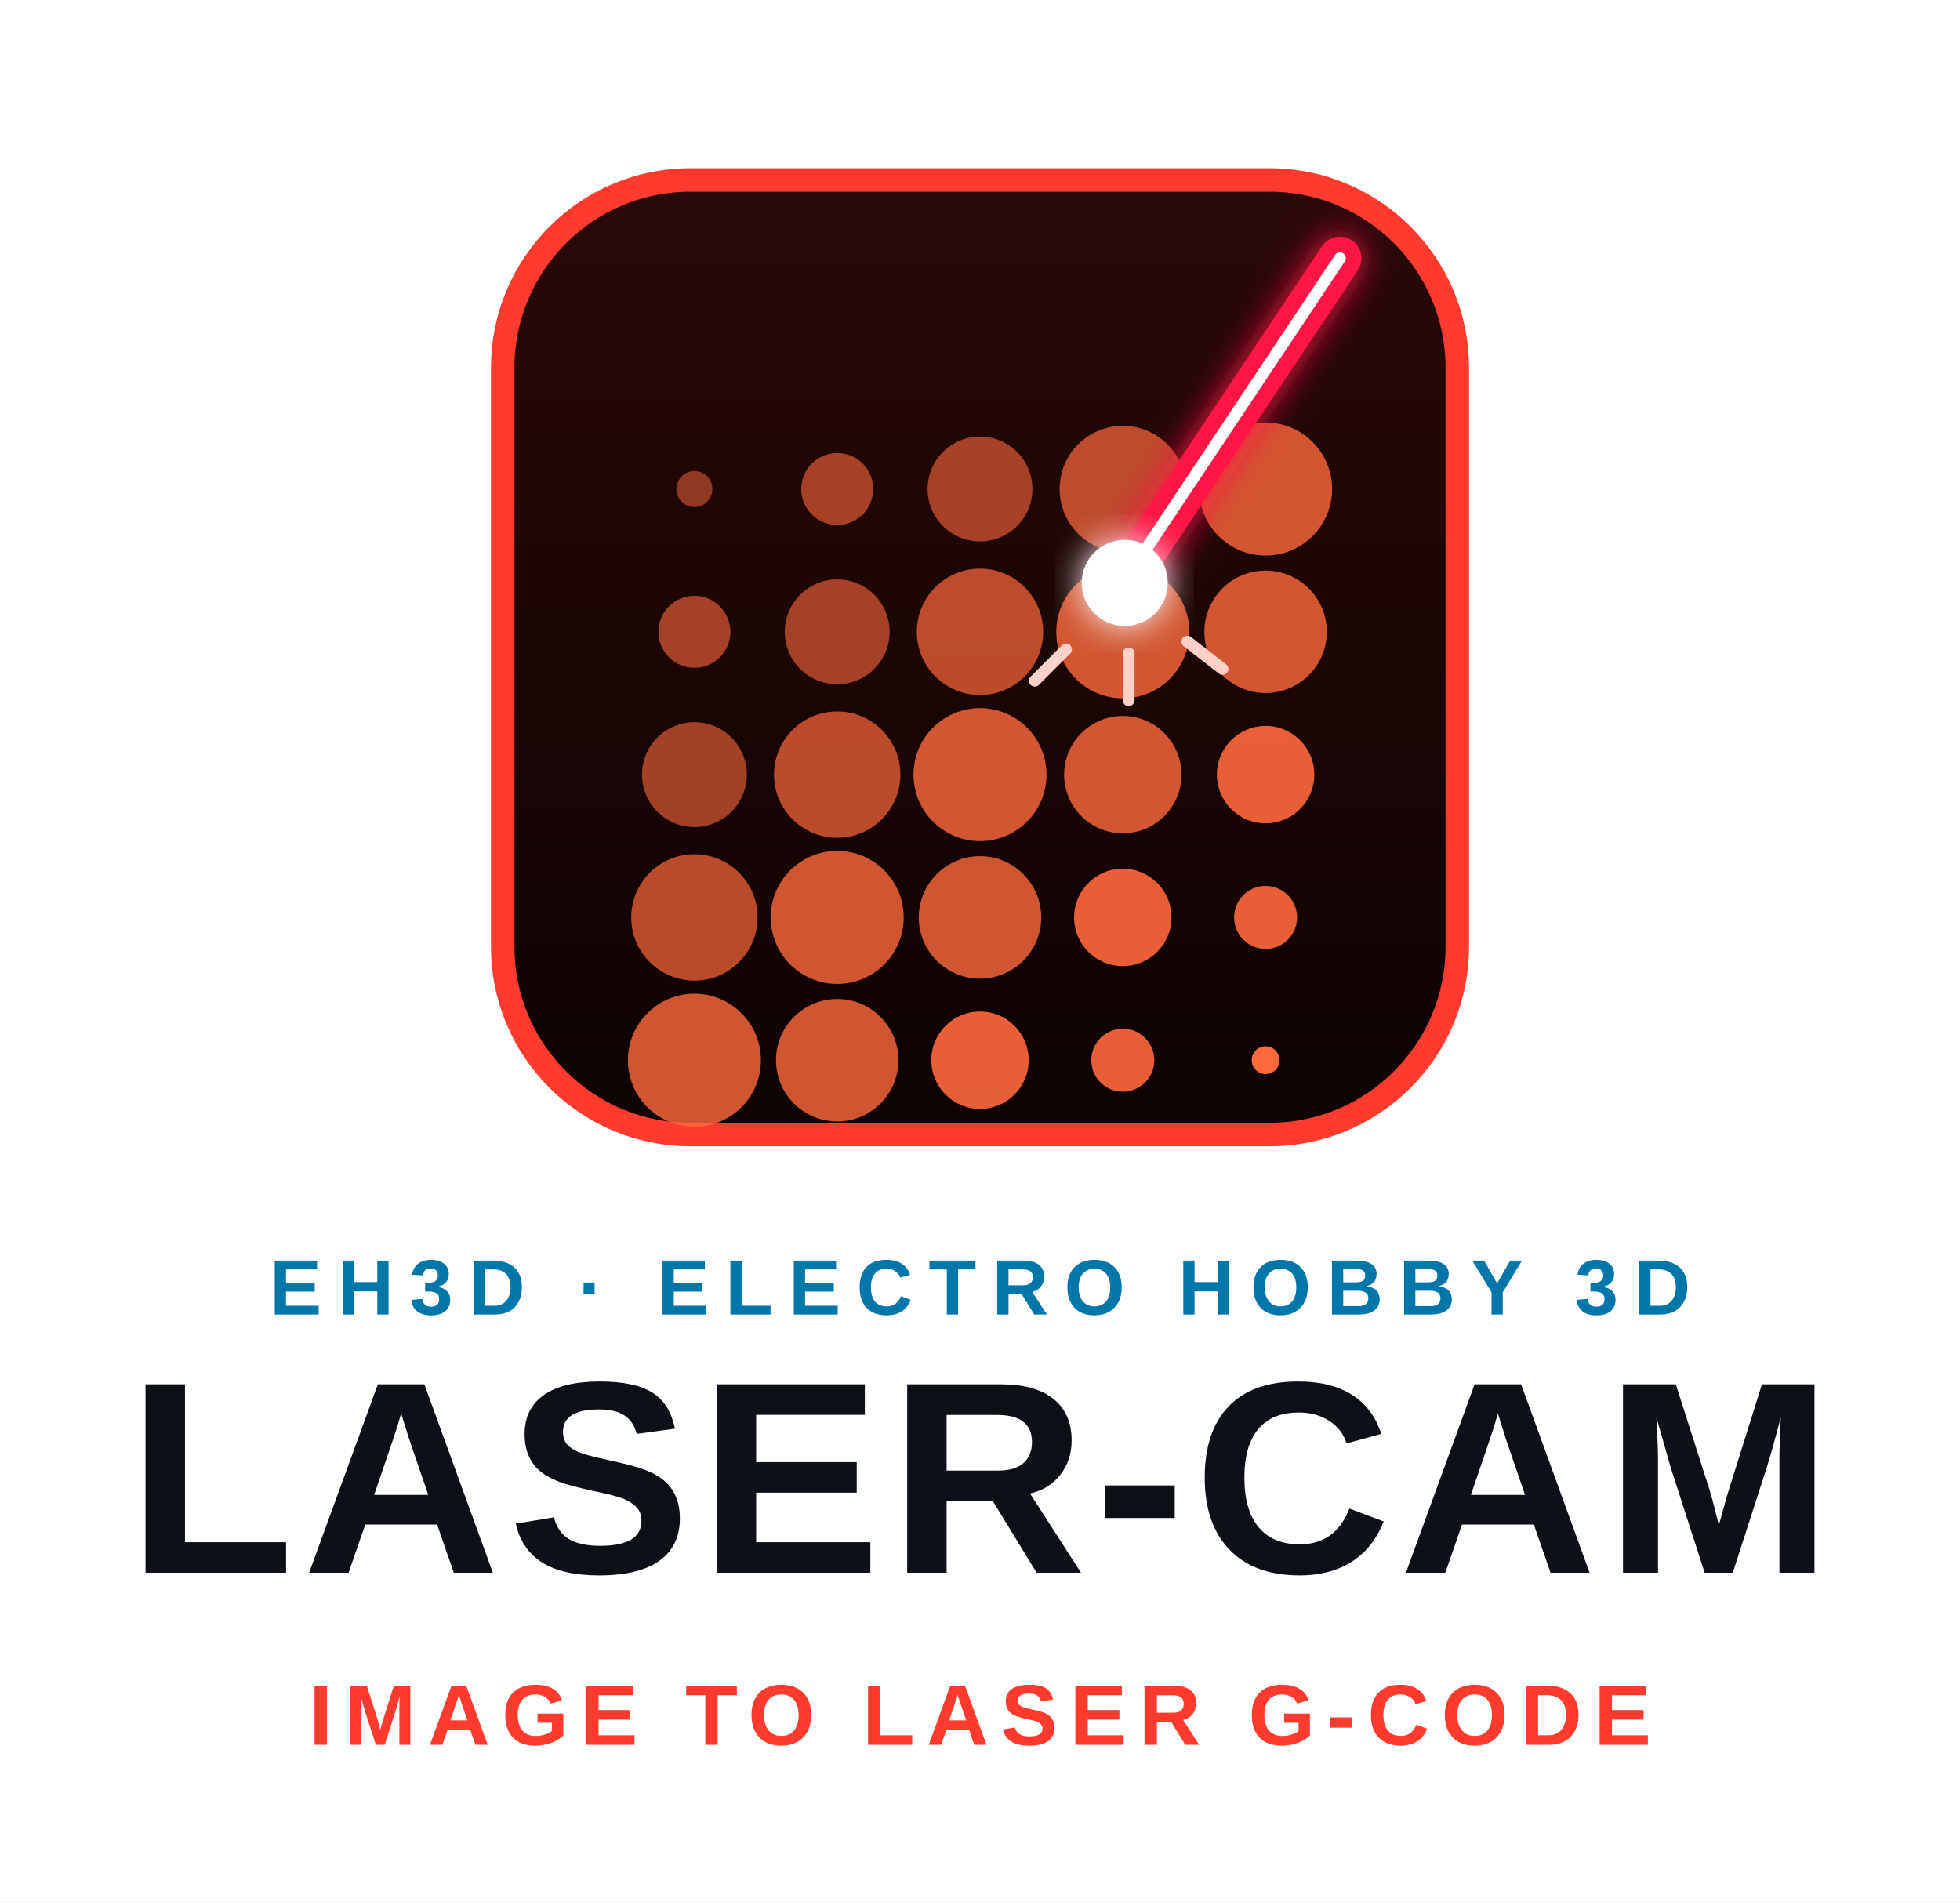
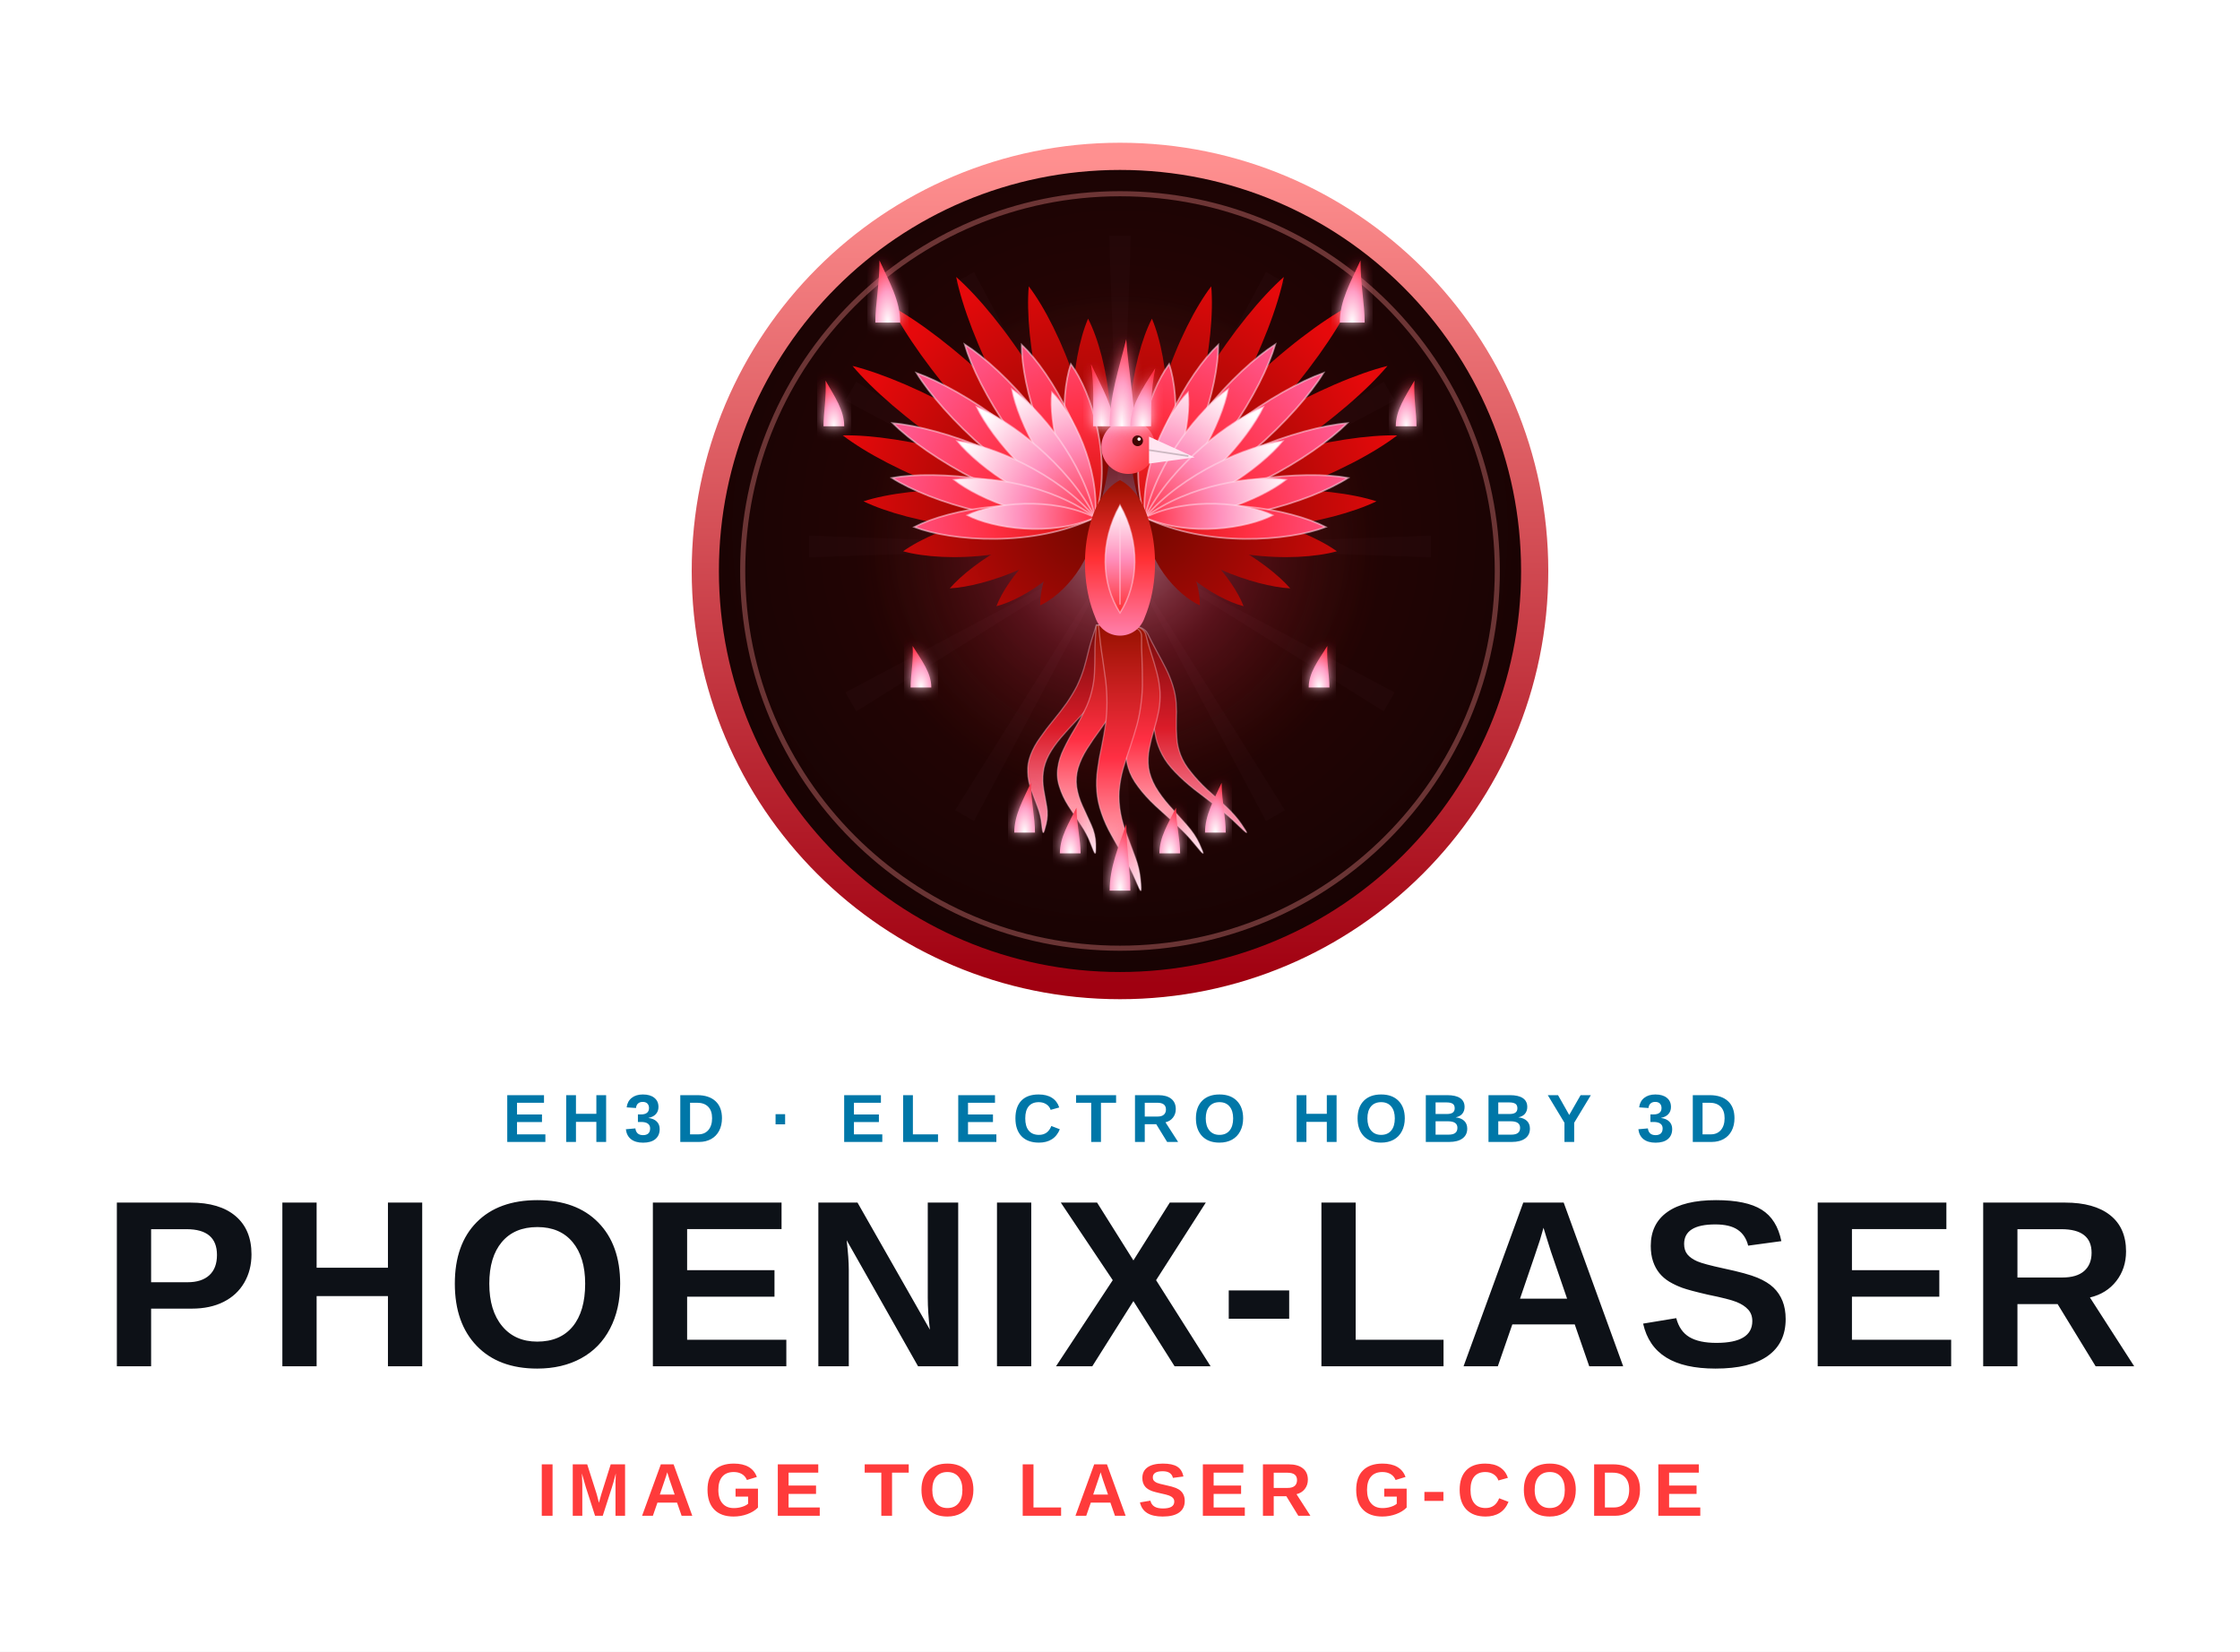
- <svg xmlns="http://www.w3.org/2000/svg" viewBox="0 0 501 486" width="501" height="486" role="img" aria-label="EH3D-LASER-CAM logo">
+ <svg xmlns="http://www.w3.org/2000/svg" viewBox="0 0 659 486" width="659" height="486" role="img" aria-label="EH3D-PHOENIX-LASER logo">
  <defs>
-     <linearGradient id="bg" x1="0" y1="0" x2="0" y2="1">
-       <stop offset="0" stop-color="#2a0808" />
-       <stop offset="1" stop-color="#0e0303" />
+     <radialGradient id="red_glow" cx="0.5" cy="0.5" r="0.5">
+       <stop offset="0" stop-color="#FFBFDB" stop-opacity="0.55" />
+       <stop offset="0.45" stop-color="#FF3F66" stop-opacity="0.22" />
+       <stop offset="1" stop-color="#971100" stop-opacity="0" />
+     </radialGradient>
+     <radialGradient id="red_back" gradientUnits="userSpaceOnUse" cx="12" cy="-34" r="125">
+       <stop offset="0" stop-color="#720800" />
+       <stop offset="1" stop-color="#E6090B" />
+     </radialGradient>
+     <radialGradient id="red_mid" gradientUnits="userSpaceOnUse" cx="12" cy="-34" r="100">
+       <stop offset="0" stop-color="#D50C05" />
+       <stop offset="0.5" stop-color="#FF2F43" />
+       <stop offset="1" stop-color="#FF588E" />
+     </radialGradient>
+     <radialGradient id="red_front" gradientUnits="userSpaceOnUse" cx="12" cy="-34" r="72">
+       <stop offset="0" stop-color="#FF2F43" />
+       <stop offset="0.5" stop-color="#FF8FBC" />
+       <stop offset="1" stop-color="#FFFFFF" />
+     </radialGradient>
+     <linearGradient id="red_body" x1="0" y1="0" x2="0" y2="1">
+       <stop offset="0" stop-color="#971100" />
+       <stop offset="0.5" stop-color="#FF2F32" />
+       <stop offset="1" stop-color="#FF7FAB" />
+     </linearGradient>
+     <linearGradient id="red_chest" x1="0" y1="0" x2="0" y2="1">
+       <stop offset="0" stop-color="#FFFFFF" />
+       <stop offset="0.5" stop-color="#FF8FBC" />
+       <stop offset="1" stop-color="#FF2F32" />
+     </linearGradient>
+     <linearGradient id="red_head" x1="0" y1="0" x2="1" y2="1">
+       <stop offset="0" stop-color="#FF8FBC" />
+       <stop offset="1" stop-color="#FF2F32" />
+     </linearGradient>
+     <linearGradient id="red_tailA" x1="0" y1="0" x2="0" y2="1">
+       <stop offset="0" stop-color="#720A0A" />
+       <stop offset="0.5" stop-color="#DB1C29" />
+       <stop offset="1" stop-color="#FF9FBA" />
+     </linearGradient>
+     <linearGradient id="red_tailB" x1="0" y1="0" x2="0" y2="1">
+       <stop offset="0" stop-color="#971100" />
+       <stop offset="0.5" stop-color="#FF2F43" />
+       <stop offset="1" stop-color="#FFE6F2" />
+     </linearGradient>
+     <radialGradient id="red_fl" cx="0.5" cy="1" r="1">
+       <stop offset="0" stop-color="#FFFFFF" />
+       <stop offset="0.5" stop-color="#FF9FC6" />
+       <stop offset="1" stop-color="#FF2F43" />
+     </radialGradient>
+     <filter id="red_blur" x="-30%" y="-30%" width="160%" height="160%">
+       <feGaussianBlur stdDeviation="3" result="b" />
+       <feMerge>
+         <feMergeNode in="b" />
+         <feMergeNode in="SourceGraphic" />
+       </feMerge>
+     </filter>
+     <radialGradient id="bg" cx="0.5" cy="0.45" r="0.75">
+       <stop offset="0" stop-color="#300606" />
+       <stop offset="1" stop-color="#0e0202" />
+     </radialGradient>
+     <linearGradient id="ring" x1="0" y1="0" x2="0" y2="1">
+       <stop offset="0" stop-color="#FF9090" />
+       <stop offset="1" stop-color="#A00010" />
    </linearGradient>
    <filter id="glow" x="-30%" y="-30%" width="160%" height="160%">
      <feGaussianBlur stdDeviation="9" result="b" />
      <feMerge>
        <feMergeNode in="b" />
        <feMergeNode in="SourceGraphic" />
      </feMerge>
    </filter>
  </defs>
-   <rect width="501" height="486" fill="#FFFFFF" />
-   <g transform="translate(122.5,40) scale(0.5)">
-     <rect x="12" y="12" width="488" height="488" rx="96" fill="url(#bg)" stroke="#FF3B30" stroke-width="12" />
-     <circle cx="110" cy="170" r="9.2" fill="#FF6A3D" fill-opacity="0.5" />
-     <circle cx="110" cy="243" r="18.4" fill="#FF6A3D" fill-opacity="0.6" />
-     <circle cx="110" cy="316" r="26.8" fill="#FF6A3D" fill-opacity="0.6" />
-     <circle cx="110" cy="389" r="32.3" fill="#FF6A3D" fill-opacity="0.7" />
-     <circle cx="110" cy="462" r="34" fill="#FF6A3D" fill-opacity="0.8" />
-     <circle cx="183" cy="170" r="18.4" fill="#FF6A3D" fill-opacity="0.6" />
-     <circle cx="183" cy="243" r="26.8" fill="#FF6A3D" fill-opacity="0.6" />
-     <circle cx="183" cy="316" r="32.3" fill="#FF6A3D" fill-opacity="0.7" />
-     <circle cx="183" cy="389" r="34" fill="#FF6A3D" fill-opacity="0.8" />
-     <circle cx="183" cy="462" r="31.3" fill="#FF6A3D" fill-opacity="0.8" />
-     <circle cx="256" cy="170" r="26.8" fill="#FF6A3D" fill-opacity="0.6" />
-     <circle cx="256" cy="243" r="32.3" fill="#FF6A3D" fill-opacity="0.7" />
-     <circle cx="256" cy="316" r="34" fill="#FF6A3D" fill-opacity="0.8" />
-     <circle cx="256" cy="389" r="31.3" fill="#FF6A3D" fill-opacity="0.8" />
-     <circle cx="256" cy="462" r="24.9" fill="#FF6A3D" fill-opacity="0.9" />
-     <circle cx="329" cy="170" r="32.3" fill="#FF6A3D" fill-opacity="0.7" />
-     <circle cx="329" cy="243" r="34" fill="#FF6A3D" fill-opacity="0.8" />
-     <circle cx="329" cy="316" r="30" fill="#FF6A3D" fill-opacity="0.8" />
-     <circle cx="329" cy="389" r="24.9" fill="#FF6A3D" fill-opacity="0.9" />
-     <circle cx="329" cy="462" r="16.1" fill="#FF6A3D" fill-opacity="0.9" />
-     <circle cx="402" cy="170" r="34" fill="#FF6A3D" fill-opacity="0.8" />
-     <circle cx="402" cy="243" r="31.3" fill="#FF6A3D" fill-opacity="0.8" />
-     <circle cx="402" cy="316" r="24.9" fill="#FF6A3D" fill-opacity="0.9" />
-     <circle cx="402" cy="389" r="16.1" fill="#FF6A3D" fill-opacity="0.9" />
-     <circle cx="402" cy="462" r="7.1" fill="#FF6A3D" fill-opacity="1" />
-     <line x1="440" y1="52" x2="332" y2="214" stroke="#FF1744" stroke-width="22" stroke-linecap="round" filter="url(#glow)" />
-     <line x1="440" y1="52" x2="332" y2="214" stroke="#FFFFFF" stroke-width="6" stroke-linecap="round" />
-     <circle cx="330" cy="218" r="22" fill="#FFFFFF" filter="url(#glow)" />
-     <g stroke="#FFD0C8" stroke-width="6" stroke-linecap="round">
-       <line x1="300" y1="252" x2="284" y2="268" />
-       <line x1="332" y1="254" x2="332" y2="278" />
-       <line x1="362" y1="248" x2="380" y2="262" />
+   <rect width="659" height="486" fill="#FFFFFF" />
+   <g transform="translate(201.5,40) scale(0.5)">
+     <circle cx="256" cy="256" r="244" fill="url(#bg)" stroke="url(#ring)" stroke-width="16" />
+     <circle cx="256" cy="256" r="222" fill="none" stroke="#FF9090" stroke-opacity=".35" stroke-width="3" />
+     <g transform="translate(256,266) scale(1.22)">
+       <g id="red_bird">
+         <circle cx="0" cy="-20" r="125" fill="url(#red_glow)" />
+         <g transform="translate(0,-20)" fill="#FFBFDB" fill-opacity="0.02">
+           <path d="M0 0 L149.9 -5.2 L149.9 5.2Z" />
+           <path d="M0 0 L132.4 70.4 L127.2 79.5Z" />
+           <path d="M0 0 L79.5 127.2 L70.4 132.4Z" />
+           <path d="M0 0 L5.2 149.9 L-5.2 149.9Z" />
+           <path d="M0 0 L-70.4 132.4 L-79.5 127.2Z" />
+           <path d="M0 0 L-127.2 79.5 L-132.4 70.4Z" />
+           <path d="M0 0 L-149.9 5.2 L-149.9 -5.2Z" />
+           <path d="M0 0 L-132.4 -70.4 L-127.2 -79.5Z" />
+           <path d="M0 0 L-79.5 -127.2 L-70.4 -132.4Z" />
+           <path d="M0 0 L-5.2 -149.9 L5.2 -149.9Z" />
+           <path d="M0 0 L70.4 -132.4 L79.5 -127.2Z" />
+           <path d="M0 0 L127.2 -79.5 L132.4 -70.4Z" />
+         </g>
+         <g>
+           <g>
+             <path d="M12 -34 C31.7 -12.1 65.2 -0.7 82.1 0.2 C71 -12.6 41.4 -31.9 12 -34Z" fill="url(#red_back)" />
+             <path d="M12 -34 C21.3 -10.8 45.6 5.2 59.6 8.8 C54.5 -4.6 36 -27.2 12 -34Z" fill="url(#red_back)" />
+             <path d="M12 -34 C11.9 -13.3 27.6 3.4 38.5 8.4 C38.8 -3.6 30.6 -25 12 -34Z" fill="url(#red_back)" />
+             <path d="M12 -34 C28.2 -67.1 23.7 -110.4 15.4 -129.9 C5.7 -111.1 -1.8 -68.1 12 -34Z" fill="url(#red_back)" />
+             <path d="M12 -34 C37.6 -68.9 46.2 -120.7 44 -145.5 C28.9 -125.7 8.8 -77.2 12 -34Z" fill="url(#red_back)" />
+             <path d="M12 -34 C48.4 -67.1 73.4 -122.3 79 -150 C57.8 -131.3 22.5 -82.1 12 -34Z" fill="url(#red_back)" />
+             <path d="M12 -34 C57.3 -59.3 97.4 -109.5 110.6 -136.1 C84.4 -122 35.7 -80.2 12 -34Z" fill="url(#red_back)" />
+             <path d="M12 -34 C60.9 -46.9 110.4 -84.9 129 -107.1 C100.9 -100.1 45 -72.3 12 -34Z" fill="url(#red_back)" />
+             <path d="M12 -34 C59.2 -33.6 112.2 -57.1 133.7 -73.6 C106.6 -74.2 50 -62.1 12 -34Z" fill="url(#red_back)" />
+             <path d="M12 -34 C52.2 -21.8 102 -31.3 123.7 -41.8 C100.8 -49.2 50.1 -51.7 12 -34Z" fill="url(#red_back)" />
+             <path d="M12 -34 C41.8 -13.5 84.5 -12.1 104.6 -17.7 C87.6 -29.8 47 -43.1 12 -34Z" fill="url(#red_back)" />
+             <path d="M12 -34 C28.9 -57.9 29.1 -91.9 23.7 -108 C13.7 -94.4 3.3 -61.9 12 -34Z" fill="url(#red_mid)" stroke="#FFD8E8" stroke-opacity="0.55" stroke-width="0.8" />
+             <path d="M12 -34 C36.3 -58.1 47.5 -97.6 47.4 -117.3 C33.1 -103.7 12.4 -68.2 12 -34Z" fill="url(#red_mid)" stroke="#FFD8E8" stroke-opacity="0.55" stroke-width="0.8" />
+             <path d="M12 -34 C44.4 -55.4 68.6 -96.1 74.9 -117.5 C56.1 -105.5 23.6 -71 12 -34Z" fill="url(#red_mid)" stroke="#FFD8E8" stroke-opacity="0.55" stroke-width="0.8" />
+             <path d="M12 -34 C50.3 -48.3 85.8 -83.7 98.1 -103.7 C76 -95.8 33.9 -68.5 12 -34Z" fill="url(#red_mid)" stroke="#FFD8E8" stroke-opacity="0.55" stroke-width="0.8" />
+             <path d="M12 -34 C51.6 -38.1 93.3 -63.3 109.6 -79.5 C86.7 -77.5 40.7 -61.7 12 -34Z" fill="url(#red_mid)" stroke="#FFD8E8" stroke-opacity="0.55" stroke-width="0.8" />
+             <path d="M12 -34 C48.8 -27.9 91.9 -41.6 110 -53.1 C88.9 -56.9 43.8 -53.4 12 -34Z" fill="url(#red_mid)" stroke="#FFD8E8" stroke-opacity="0.55" stroke-width="0.8" />
+             <path d="M12 -34 C41.9 -19.4 81.4 -22.6 99.2 -29.4 C82.2 -38.1 43.2 -45.4 12 -34Z" fill="url(#red_mid)" stroke="#FFD8E8" stroke-opacity="0.55" stroke-width="0.8" />
+             <path d="M12 -34 C28.7 -51.9 34.3 -80.3 32.8 -94.3 C22.9 -84.2 9.8 -58.4 12 -34Z" fill="url(#red_front)" stroke="#FFD8E8" stroke-opacity="0.55" stroke-width="0.8" />
+             <path d="M12 -34 C34.4 -50.2 49.1 -80.2 52.1 -95.8 C39.1 -86.7 17.7 -61.1 12 -34Z" fill="url(#red_front)" stroke="#FFD8E8" stroke-opacity="0.55" stroke-width="0.8" />
+             <path d="M12 -34 C38.8 -45.3 61.8 -72.2 69.1 -87.3 C53.6 -81 25.2 -60 12 -34Z" fill="url(#red_front)" stroke="#FFD8E8" stroke-opacity="0.55" stroke-width="0.8" />
+             <path d="M12 -34 C40.1 -38.1 68 -58.2 78.4 -70.8 C62.2 -68.7 30.4 -55.6 12 -34Z" fill="url(#red_front)" stroke="#FFD8E8" stroke-opacity="0.55" stroke-width="0.8" />
+             <path d="M12 -34 C38.4 -30.7 68 -42.8 80 -52.2 C64.8 -54.4 33.2 -50 12 -34Z" fill="url(#red_front)" stroke="#FFD8E8" stroke-opacity="0.55" stroke-width="0.8" />
+             <path d="M12 -34 C33.7 -24.4 61.4 -28.9 73.6 -35.1 C61.2 -40.9 33.4 -44.4 12 -34Z" fill="url(#red_front)" stroke="#FFD8E8" stroke-opacity="0.55" stroke-width="0.8" />
+           </g>
+           <path d="M106 -128 C106 -138.5 111.2 -147.5 116 -158 C116 -146 118 -137 118 -128Z" fill="url(#red_fl)" filter="url(#red_blur)" />
+           <path d="M133 -78 C133 -85.7 137.6 -92.3 142 -100 C141.6 -91.2 143 -84.6 143 -78Z" fill="url(#red_fl)" filter="url(#red_blur)" />
+           <path d="M91 48 C91 41 95.6 35 100 28 C99.6 36 101 42 101 48Z" fill="url(#red_fl)" filter="url(#red_blur)" />
+         </g>
+         <g transform="scale(-1,1)">
+           <g>
+             <path d="M12 -34 C31.7 -12.1 65.2 -0.7 82.1 0.2 C71 -12.6 41.4 -31.9 12 -34Z" fill="url(#red_back)" />
+             <path d="M12 -34 C21.3 -10.8 45.6 5.2 59.6 8.8 C54.5 -4.6 36 -27.2 12 -34Z" fill="url(#red_back)" />
+             <path d="M12 -34 C11.9 -13.3 27.6 3.4 38.5 8.4 C38.8 -3.6 30.6 -25 12 -34Z" fill="url(#red_back)" />
+             <path d="M12 -34 C28.2 -67.1 23.7 -110.4 15.4 -129.9 C5.7 -111.1 -1.8 -68.1 12 -34Z" fill="url(#red_back)" />
+             <path d="M12 -34 C37.6 -68.9 46.2 -120.7 44 -145.5 C28.9 -125.7 8.8 -77.2 12 -34Z" fill="url(#red_back)" />
+             <path d="M12 -34 C48.4 -67.1 73.4 -122.3 79 -150 C57.8 -131.3 22.5 -82.1 12 -34Z" fill="url(#red_back)" />
+             <path d="M12 -34 C57.3 -59.3 97.4 -109.5 110.6 -136.1 C84.4 -122 35.7 -80.2 12 -34Z" fill="url(#red_back)" />
+             <path d="M12 -34 C60.9 -46.9 110.4 -84.9 129 -107.1 C100.9 -100.1 45 -72.3 12 -34Z" fill="url(#red_back)" />
+             <path d="M12 -34 C59.2 -33.6 112.2 -57.1 133.7 -73.6 C106.6 -74.2 50 -62.1 12 -34Z" fill="url(#red_back)" />
+             <path d="M12 -34 C52.2 -21.8 102 -31.3 123.7 -41.8 C100.8 -49.2 50.1 -51.7 12 -34Z" fill="url(#red_back)" />
+             <path d="M12 -34 C41.8 -13.5 84.5 -12.1 104.6 -17.7 C87.6 -29.8 47 -43.1 12 -34Z" fill="url(#red_back)" />
+             <path d="M12 -34 C28.9 -57.9 29.1 -91.9 23.7 -108 C13.7 -94.4 3.3 -61.9 12 -34Z" fill="url(#red_mid)" stroke="#FFD8E8" stroke-opacity="0.55" stroke-width="0.8" />
+             <path d="M12 -34 C36.3 -58.1 47.5 -97.6 47.4 -117.3 C33.1 -103.7 12.4 -68.2 12 -34Z" fill="url(#red_mid)" stroke="#FFD8E8" stroke-opacity="0.55" stroke-width="0.8" />
+             <path d="M12 -34 C44.4 -55.4 68.6 -96.1 74.9 -117.5 C56.1 -105.5 23.6 -71 12 -34Z" fill="url(#red_mid)" stroke="#FFD8E8" stroke-opacity="0.55" stroke-width="0.8" />
+             <path d="M12 -34 C50.3 -48.3 85.8 -83.7 98.1 -103.7 C76 -95.8 33.9 -68.5 12 -34Z" fill="url(#red_mid)" stroke="#FFD8E8" stroke-opacity="0.55" stroke-width="0.8" />
+             <path d="M12 -34 C51.6 -38.1 93.3 -63.3 109.6 -79.5 C86.7 -77.5 40.7 -61.7 12 -34Z" fill="url(#red_mid)" stroke="#FFD8E8" stroke-opacity="0.55" stroke-width="0.8" />
+             <path d="M12 -34 C48.8 -27.9 91.9 -41.6 110 -53.1 C88.9 -56.9 43.8 -53.4 12 -34Z" fill="url(#red_mid)" stroke="#FFD8E8" stroke-opacity="0.55" stroke-width="0.8" />
+             <path d="M12 -34 C41.9 -19.4 81.4 -22.6 99.2 -29.4 C82.2 -38.1 43.2 -45.4 12 -34Z" fill="url(#red_mid)" stroke="#FFD8E8" stroke-opacity="0.55" stroke-width="0.8" />
+             <path d="M12 -34 C28.7 -51.9 34.3 -80.3 32.8 -94.3 C22.9 -84.2 9.8 -58.4 12 -34Z" fill="url(#red_front)" stroke="#FFD8E8" stroke-opacity="0.55" stroke-width="0.8" />
+             <path d="M12 -34 C34.4 -50.2 49.1 -80.2 52.1 -95.8 C39.1 -86.7 17.7 -61.1 12 -34Z" fill="url(#red_front)" stroke="#FFD8E8" stroke-opacity="0.55" stroke-width="0.8" />
+             <path d="M12 -34 C38.8 -45.3 61.8 -72.2 69.1 -87.3 C53.6 -81 25.2 -60 12 -34Z" fill="url(#red_front)" stroke="#FFD8E8" stroke-opacity="0.55" stroke-width="0.8" />
+             <path d="M12 -34 C40.1 -38.1 68 -58.2 78.4 -70.8 C62.2 -68.7 30.4 -55.6 12 -34Z" fill="url(#red_front)" stroke="#FFD8E8" stroke-opacity="0.55" stroke-width="0.8" />
+             <path d="M12 -34 C38.4 -30.7 68 -42.8 80 -52.2 C64.8 -54.4 33.2 -50 12 -34Z" fill="url(#red_front)" stroke="#FFD8E8" stroke-opacity="0.55" stroke-width="0.8" />
+             <path d="M12 -34 C33.7 -24.4 61.4 -28.9 73.6 -35.1 C61.2 -40.9 33.4 -44.4 12 -34Z" fill="url(#red_front)" stroke="#FFD8E8" stroke-opacity="0.55" stroke-width="0.8" />
+           </g>
+           <path d="M106 -128 C106 -138.5 111.2 -147.5 116 -158 C116 -146 118 -137 118 -128Z" fill="url(#red_fl)" filter="url(#red_blur)" />
+           <path d="M133 -78 C133 -85.7 137.6 -92.3 142 -100 C141.6 -91.2 143 -84.6 143 -78Z" fill="url(#red_fl)" filter="url(#red_blur)" />
+           <path d="M91 48 C91 41 95.6 35 100 28 C99.6 36 101 42 101 48Z" fill="url(#red_fl)" filter="url(#red_blur)" />
+         </g>
+         <path d="M-11.4 18 Q-14.2 26.3 -15.2 30.5 Q-16.2 34.7 -17.4 38.8 Q-18.7 43 -20.7 47.2 Q-22.8 51.3 -25.7 55.5 Q-28.7 59.7 -32.1 63.8 Q-35.6 68 -38.5 72.2 Q-41.5 76.3 -43.1 80.5 Q-44.7 84.7 -44.5 88.8 Q-44.4 93 -42.9 97.2 Q-41.4 101.3 -39.8 105.5 Q-38.2 109.7 -37.8 113.8 Q-37.4 118 -37 118 Q-36.6 118 -35.6 113.8 Q-34.6 109.7 -35.3 105.5 Q-36.1 101.3 -36.8 97.2 Q-37.5 93 -37 88.8 Q-36.5 84.7 -34.3 80.5 Q-32 76.3 -28.5 72.2 Q-24.9 68 -20.9 63.8 Q-16.9 59.7 -13.4 55.5 Q-9.9 51.3 -7.3 47.2 Q-4.8 43 -3 38.8 Q-1.3 34.7 0.2 30.5 Q1.7 26.3 3.6 22.2 Q5.4 18 -3 18Z" fill="url(#red_tailA)" stroke="#FFD8E8" stroke-opacity="0.35" stroke-width="0.6" />
+         <path d="M-5.4 18 Q-0.5 26.3 2.3 30.5 Q5.2 34.7 7.7 38.8 Q10.3 43 12.1 47.2 Q13.9 51.3 14.8 55.5 Q15.6 59.7 16 63.8 Q16.4 68 17.3 72.2 Q18.2 76.3 20.4 80.5 Q22.6 84.7 26.6 88.8 Q30.6 93 35.9 97.2 Q41.2 101.3 46.7 105.5 Q52.1 109.7 56.3 113.8 Q60.6 118 61 118 Q61.4 118 58.5 113.8 Q55.7 109.7 51.2 105.5 Q46.6 101.3 42 97.2 Q37.5 93 34.2 88.8 Q30.8 84.7 29.2 80.5 Q27.6 76.3 27.4 72.2 Q27.1 68 27.2 63.8 Q27.4 59.7 27.1 55.5 Q26.8 51.3 25.5 47.2 Q24.2 43 22.1 38.8 Q20 34.7 17.7 30.5 Q15.4 26.3 13.4 22.2 Q11.4 18 3 18Z" fill="url(#red_tailA)" stroke="#FFD8E8" stroke-opacity="0.35" stroke-width="0.6" />
+         <path d="M-11.4 18 Q-12.2 27.2 -12.1 31.7 Q-12.1 36.3 -12.3 40.9 Q-12.5 45.5 -13.7 50.1 Q-14.8 54.7 -17.1 59.2 Q-19.3 63.8 -22.1 68.4 Q-24.9 73 -27.1 77.6 Q-29.4 82.2 -30 86.8 Q-30.7 91.3 -29.2 95.9 Q-27.8 100.5 -24.9 105.1 Q-21.9 109.7 -18.9 114.2 Q-15.8 118.8 -14.1 123.4 Q-12.4 128 -12 128 Q-11.6 128 -11.7 123.4 Q-11.8 118.8 -13.9 114.2 Q-16 109.7 -18.1 105.1 Q-20.2 100.5 -20.9 95.9 Q-21.5 91.3 -20.2 86.8 Q-18.8 82.2 -15.9 77.6 Q-13 73 -9.6 68.4 Q-6.2 63.8 -3.3 59.2 Q-0.5 54.7 1.3 50.1 Q3 45.5 3.8 40.9 Q4.6 36.3 5.1 31.7 Q5.6 27.2 6.5 22.6 Q7.4 18 -2 18Z" fill="url(#red_tailB)" stroke="#FFD8E8" stroke-opacity="0.35" stroke-width="0.6" />
+         <path d="M-7.4 18 Q-4.2 27.2 -2.1 31.7 Q-0.1 36.3 1.7 40.9 Q3.5 45.5 4.3 50.1 Q5.2 54.7 4.9 59.2 Q4.7 63.8 3.9 68.4 Q3.1 73 2.9 77.6 Q2.6 82.2 4 86.8 Q5.3 91.3 8.8 95.9 Q12.2 100.5 17.1 105.1 Q22.1 109.7 27.1 114.2 Q32.2 118.8 35.9 123.4 Q39.6 128 40 128 Q40.4 128 38.3 123.4 Q36.2 118.8 32.1 114.2 Q28 109.7 23.9 105.1 Q19.8 100.5 17.1 95.9 Q14.5 91.3 13.8 86.8 Q13.2 82.2 14.1 77.6 Q15 73 16.4 68.4 Q17.8 63.8 18.7 59.2 Q19.5 54.7 19.3 50.1 Q19 45.5 17.8 40.9 Q16.6 36.3 15.1 31.7 Q13.6 27.2 12.5 22.6 Q11.4 18 2 18Z" fill="url(#red_tailB)" stroke="#FFD8E8" stroke-opacity="0.35" stroke-width="0.6" />
+         <path d="M-10.4 18 Q-9.3 28.7 -8.4 34 Q-7.6 39.3 -6.9 44.7 Q-6.3 50 -6.3 55.3 Q-6.3 60.7 -7 66 Q-7.8 71.3 -8.9 76.7 Q-10.1 82 -10.8 87.3 Q-11.6 92.7 -11.2 98 Q-10.8 103.3 -8.9 108.7 Q-7.1 114 -4.1 119.3 Q-1.1 124.7 2 130 Q5.1 135.3 7.4 140.7 Q9.6 146 10 146 Q10.4 146 9.9 140.7 Q9.4 135.3 7.4 130 Q5.4 124.7 3.4 119.3 Q1.3 114 0.3 108.7 Q-0.7 103.3 -0.4 98 Q0 92.7 1.5 87.3 Q3 82 4.9 76.7 Q6.7 71.3 8.2 66 Q9.6 60.7 10.2 55.3 Q10.9 50 10.8 44.7 Q10.8 39.3 10.6 34 Q10.3 28.7 10.4 23.3 Q10.4 18 0 18Z" fill="url(#red_tailB)" stroke="#FFD8E8" stroke-opacity="0.35" stroke-width="0.6" />
+         <path d="M-51 118 C-51 109.6 -46.8 102.4 -43 94 C-42.8 103.6 -41 110.8 -41 118Z" fill="url(#red_fl)" filter="url(#red_blur)" />
+         <path d="M41 118 C41 109.6 45.2 102.4 49 94 C49.2 103.6 51 110.8 51 118Z" fill="url(#red_fl)" filter="url(#red_blur)" />
+         <path d="M-29 128 C-29 120.3 -24.8 113.7 -21 106 C-20.8 114.8 -19 121.4 -19 128Z" fill="url(#red_fl)" filter="url(#red_blur)" />
+         <path d="M19 128 C19 120.3 23.2 113.7 27 106 C27.2 114.8 29 121.4 29 128Z" fill="url(#red_fl)" filter="url(#red_blur)" />
+         <path d="M-5 146 C-5 134.8 -0.8 125.2 3 114 C3.2 126.8 5 136.4 5 146Z" fill="url(#red_fl)" filter="url(#red_blur)" />
+         <path d="M0 -52 C16 -44 22 -10 12 14 C8 26 -8 26 -12 14 C-22 -10 -16 -44 0 -52Z" fill="url(#red_body)" />
+         <path d="M0 -40 C10 -22 9 -2 0 12 C-9 -2 -10 -22 0 -40Z" fill="url(#red_chest)" stroke="#FFD8E8" stroke-opacity="0.5" stroke-width="0.7" />
+         <path d="M0 -34 L0 8" stroke="#FFD8E8" stroke-opacity="0.45" stroke-width="0.8" />
+         <circle cx="4" cy="-68" r="13" fill="url(#red_head)" />
+         <path d="M14 -73 L36 -63 L14 -60 Z" fill="#FFE6F2" />
+         <path d="M14 -66.5 L33 -63.6" stroke="#00000033" stroke-width="0.8" />
+         <circle cx="8.5" cy="-71" r="2.6" fill="#400500" />
+         <circle cx="9.2" cy="-71.8" r="0.8" fill="#FFFFFF" />
+         <path d="M-13 -78 C-13 -88.5 -12.4 -97.5 -14 -108 C-8.4 -96 -3 -87 -3 -78Z" fill="url(#red_fl)" filter="url(#red_blur)" />
+         <path d="M-5 -78 C-5 -92.7 -0.6 -105.3 3 -120 C4.2 -103.2 7 -90.6 7 -78Z" fill="url(#red_fl)" filter="url(#red_blur)" />
+         <path d="M5 -78 C5 -87.8 10.8 -96.2 17 -106 C14.8 -94.8 15 -86.4 15 -78Z" fill="url(#red_fl)" filter="url(#red_blur)" />
+       </g>
    </g>
  </g>
-   <text x="250.5" y="336" font-family="'Segoe UI', 'Helvetica Neue', Arial, sans-serif" font-size="20" font-weight="600" fill="#0077A8" text-anchor="middle" letter-spacing="4">EH3D  ·  ELECTRO HOBBY 3D</text>
-   <text x="250.5" y="402" font-family="'Segoe UI', 'Helvetica Neue', Arial, sans-serif" font-size="70" font-weight="700" fill="#0D1117" text-anchor="middle" letter-spacing="2" textLength="413.5" lengthAdjust="spacingAndGlyphs">LASER-CAM</text>
-   <text x="250.5" y="446" font-family="'Segoe UI', 'Helvetica Neue', Arial, sans-serif" font-size="22" font-weight="600" fill="#FF3B30" text-anchor="middle" letter-spacing="3">IMAGE TO LASER G-CODE</text>
+   <text x="329.5" y="336" font-family="'Segoe UI', 'Helvetica Neue', Arial, sans-serif" font-size="20" font-weight="600" fill="#0077A8" text-anchor="middle" letter-spacing="4">EH3D  ·  ELECTRO HOBBY 3D</text>
+   <text x="329.5" y="402" font-family="'Segoe UI', 'Helvetica Neue', Arial, sans-serif" font-size="70" font-weight="700" fill="#0D1117" text-anchor="middle" letter-spacing="2" textLength="571.7" lengthAdjust="spacingAndGlyphs">PHOENIX-LASER</text>
+   <text x="329.5" y="446" font-family="'Segoe UI', 'Helvetica Neue', Arial, sans-serif" font-size="22" font-weight="600" fill="#FF3B3B" text-anchor="middle" letter-spacing="3">IMAGE TO LASER G-CODE</text>
</svg>
